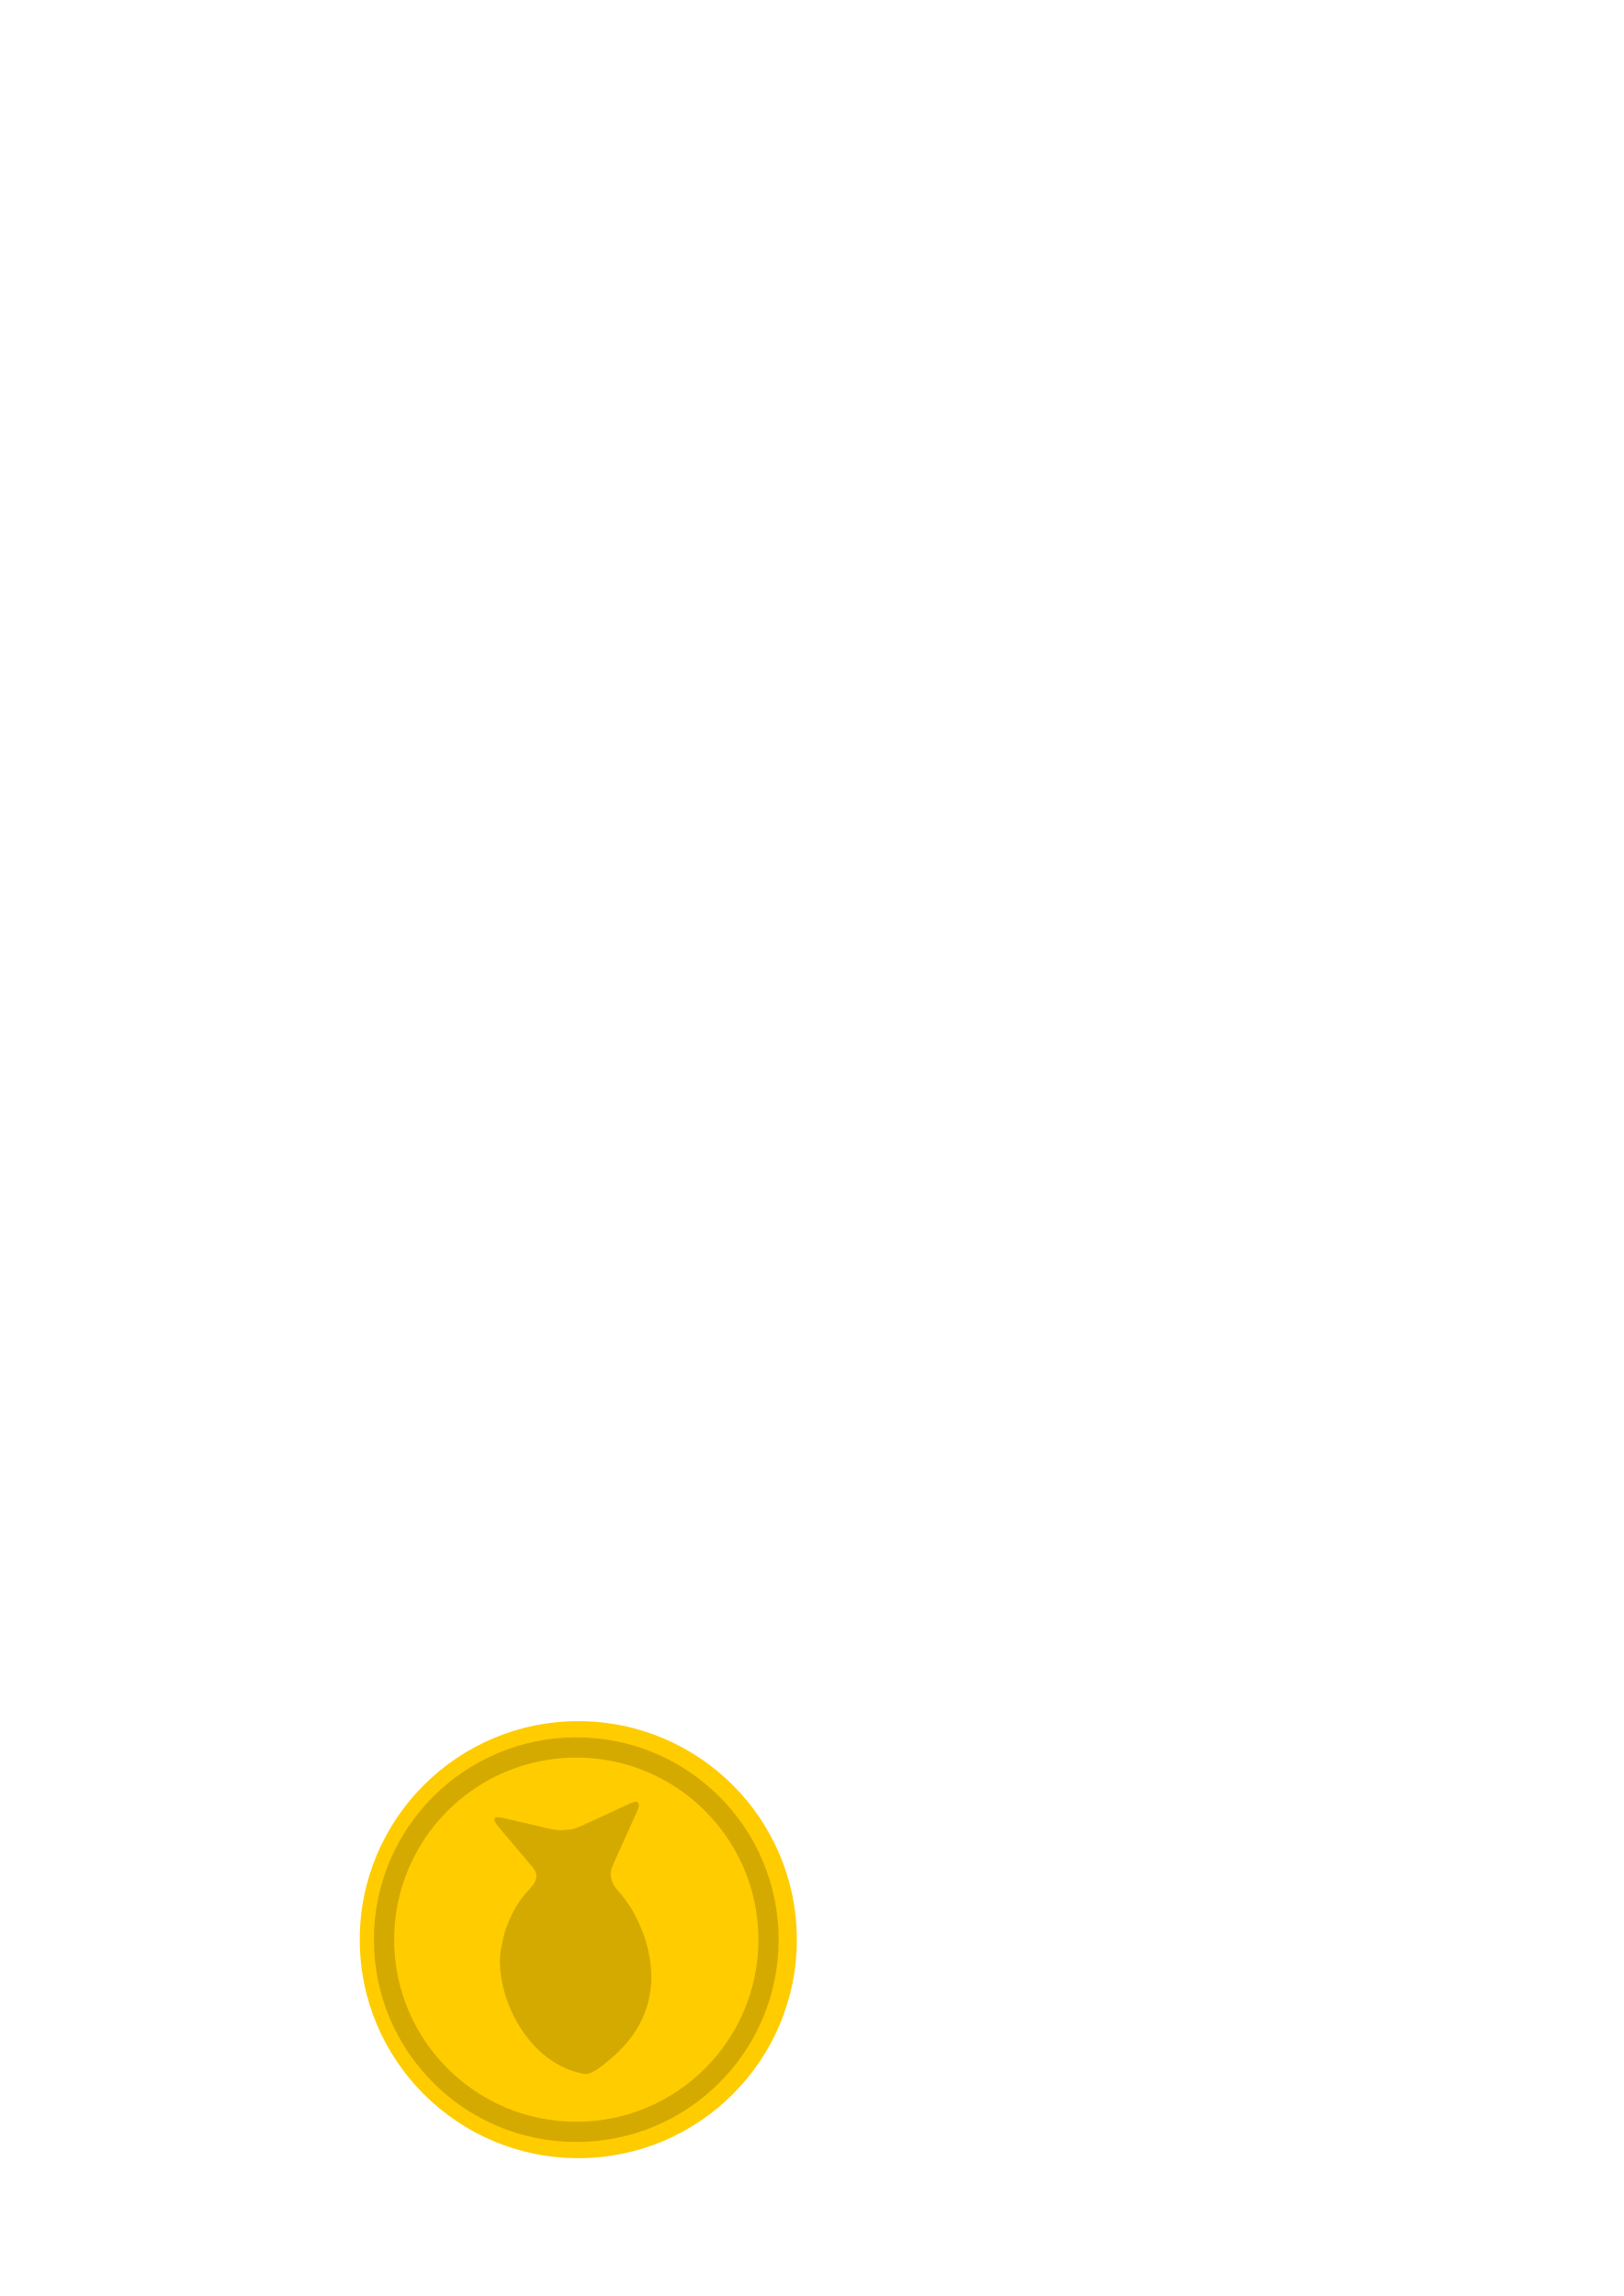
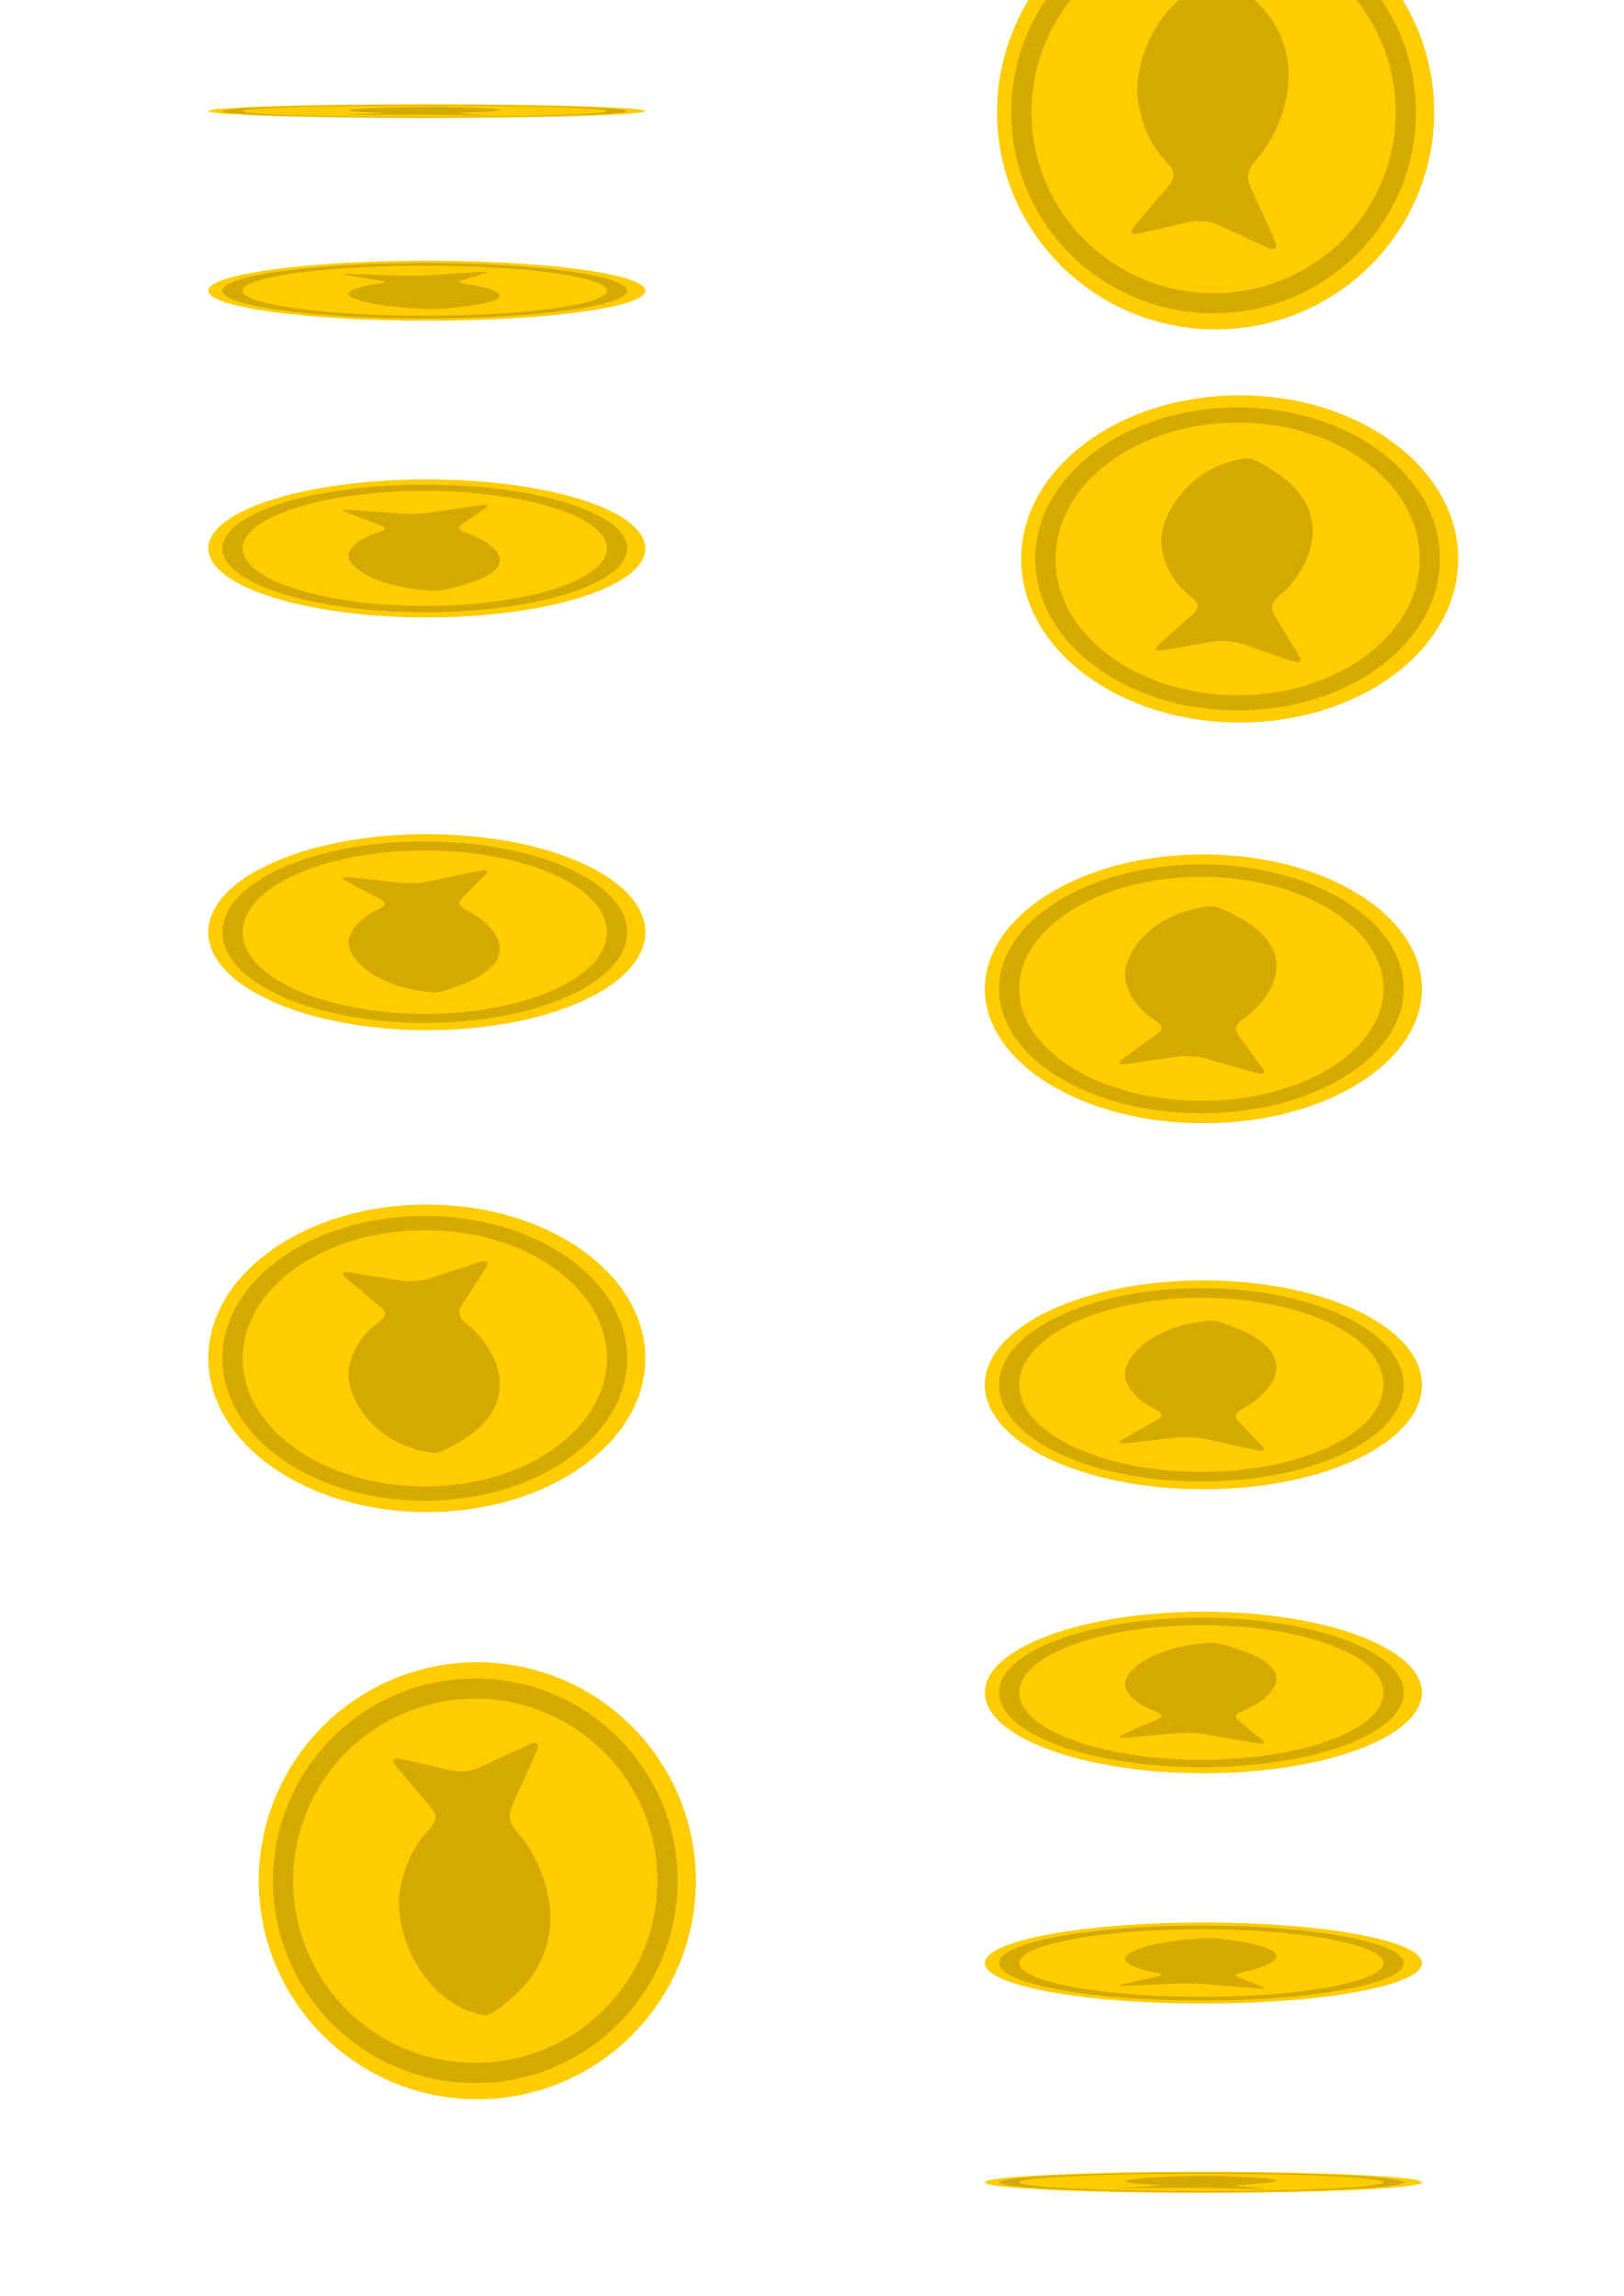
<svg xmlns="http://www.w3.org/2000/svg" width="210mm" height="297mm" viewBox="0 0 210 297" version="1.1" id="svg5" xml:space="preserve">
  <defs id="defs2" />
  <g id="layer1">
    <g id="g524">
-       <g id="g242" transform="matrix(0.6018518,0,0,0.6018518,13.291,158.7833)">
+       <g id="g242" transform="matrix(0.6018518,0,0,0.6018518,0.2299128,151.1683)">
        <circle style="fill:#ffcc00;stroke-width:0.265" id="path236" cx="102.189" cy="153.066" r="46.963" />
        <circle style="fill:#d4aa00;stroke-width:0.358" id="path238" cx="101.754" cy="153.066" r="43.485" />
        <circle style="fill:#ffcc00;stroke-width:0.322" id="circle350" cx="101.754" cy="153.066" r="39.136" />
        <path style="fill:#d4aa00;stroke-width:0.094" d="m 117.816,162.854 c -0.089,1.228 -0.493,3.389 -0.839,4.492 -1.158,3.693 -3.049,6.735 -5.996,9.646 -1.866,1.843 -4.568,3.978 -5.738,4.535 -1.065,0.506 -1.442,0.536 -2.717,0.216 -11.783,-2.85 -17.94,-16.756 -17.105,-25.632 0.176,-1.551 0.947,-4.853 1.359,-5.822 0.049,-0.116 0.264,-0.642 0.478,-1.169 0.682,-1.681 1.561,-3.274 2.637,-4.777 0.471,-0.658 0.707,-0.938 2.223,-2.637 0.732,-0.821 1.047,-1.501 1.053,-2.278 0.006,-0.712 -0.271,-1.307 -1.02,-2.19 -0.325,-0.383 -1.274,-1.507 -2.108,-2.498 -0.835,-0.991 -1.731,-2.055 -1.992,-2.365 -0.261,-0.31 -0.768,-0.906 -1.127,-1.324 -2.766,-3.223 -3.003,-3.584 -2.677,-4.072 0.13,-0.195 0.221,-0.222 0.719,-0.217 0.314,0.003 0.829,0.075 1.145,0.161 0.316,0.085 0.848,0.212 1.183,0.282 0.334,0.07 1.66,0.373 2.947,0.674 1.286,0.301 2.822,0.66 3.414,0.798 0.592,0.138 1.426,0.339 1.853,0.446 1.416,0.355 2.522,0.478 3.587,0.398 1.889,-0.14 2.472,-0.296 4.318,-1.154 0.645,-0.3 2.042,-0.948 3.104,-1.44 2.225,-1.032 3.576,-1.659 5.039,-2.34 2.698,-1.255 3.025,-1.352 3.433,-1.014 0.335,0.277 0.298,0.893 -0.107,1.798 -0.173,0.385 -0.638,1.414 -1.034,2.287 -0.396,0.873 -0.86,1.902 -1.032,2.287 -0.64,1.432 -2.391,5.315 -2.937,6.512 -0.716,1.569 -0.852,2.268 -0.645,3.317 0.197,0.998 0.577,1.716 1.421,2.688 0.395,0.455 0.91,1.062 1.145,1.348 0.445,0.544 1.997,2.845 2.094,3.106 0.031,0.083 0.235,0.46 0.454,0.839 0.659,1.141 1.862,4.007 2.3,5.479 1.037,3.483 1.399,6.463 1.17,9.621 z" id="path364" />
      </g>
+       <g id="g1218" transform="matrix(0.6018518,0,0,0.4236333,-6.30063,110.8628)">
+         <circle style="fill:#ffcc00;stroke-width:0.265" id="circle1210" cx="102.189" cy="153.066" r="46.963" />
+         <circle style="fill:#d4aa00;stroke-width:0.358" id="circle1212" cx="101.754" cy="153.066" r="43.485" />
+         <circle style="fill:#ffcc00;stroke-width:0.322" id="circle1214" cx="101.754" cy="153.066" r="39.136" />
+         <path style="fill:#d4aa00;stroke-width:0.094" d="m 117.816,162.854 c -0.089,1.228 -0.493,3.389 -0.839,4.492 -1.158,3.693 -3.049,6.735 -5.996,9.646 -1.866,1.843 -4.568,3.978 -5.738,4.535 -1.065,0.506 -1.442,0.536 -2.717,0.216 -11.783,-2.85 -17.94,-16.756 -17.105,-25.632 0.176,-1.551 0.947,-4.853 1.359,-5.822 0.049,-0.116 0.264,-0.642 0.478,-1.169 0.682,-1.681 1.561,-3.274 2.637,-4.777 0.471,-0.658 0.707,-0.938 2.223,-2.637 0.732,-0.821 1.047,-1.501 1.053,-2.278 0.006,-0.712 -0.271,-1.307 -1.02,-2.19 -0.325,-0.383 -1.274,-1.507 -2.108,-2.498 -0.835,-0.991 -1.731,-2.055 -1.992,-2.365 -0.261,-0.31 -0.768,-0.906 -1.127,-1.324 -2.766,-3.223 -3.003,-3.584 -2.677,-4.072 0.13,-0.195 0.221,-0.222 0.719,-0.217 0.314,0.003 0.829,0.075 1.145,0.161 0.316,0.085 0.848,0.212 1.183,0.282 0.334,0.07 1.66,0.373 2.947,0.674 1.286,0.301 2.822,0.66 3.414,0.798 0.592,0.138 1.426,0.339 1.853,0.446 1.416,0.355 2.522,0.478 3.587,0.398 1.889,-0.14 2.472,-0.296 4.318,-1.154 0.645,-0.3 2.042,-0.948 3.104,-1.44 2.225,-1.032 3.576,-1.659 5.039,-2.34 2.698,-1.255 3.025,-1.352 3.433,-1.014 0.335,0.277 0.298,0.893 -0.107,1.798 -0.173,0.385 -0.638,1.414 -1.034,2.287 -0.396,0.873 -0.86,1.902 -1.032,2.287 -0.64,1.432 -2.391,5.315 -2.937,6.512 -0.716,1.569 -0.852,2.268 -0.645,3.317 0.197,0.998 0.577,1.716 1.421,2.688 0.395,0.455 0.91,1.062 1.145,1.348 0.445,0.544 1.997,2.845 2.094,3.106 0.031,0.083 0.235,0.46 0.454,0.839 0.659,1.141 1.862,4.007 2.3,5.479 1.037,3.483 1.399,6.463 1.17,9.621 z" id="path1216" />
+       </g>
+       <g id="g1228" transform="matrix(0.6018518,0,0,0.2699967,-6.30063,79.25446)">
+         <circle style="fill:#ffcc00;stroke-width:0.265" id="circle1220" cx="102.189" cy="153.066" r="46.963" />
+         <circle style="fill:#d4aa00;stroke-width:0.358" id="circle1222" cx="101.754" cy="153.066" r="43.485" />
+         <circle style="fill:#ffcc00;stroke-width:0.322" id="circle1224" cx="101.754" cy="153.066" r="39.136" />
+         <path style="fill:#d4aa00;stroke-width:0.094" d="m 117.816,162.854 c -0.089,1.228 -0.493,3.389 -0.839,4.492 -1.158,3.693 -3.049,6.735 -5.996,9.646 -1.866,1.843 -4.568,3.978 -5.738,4.535 -1.065,0.506 -1.442,0.536 -2.717,0.216 -11.783,-2.85 -17.94,-16.756 -17.105,-25.632 0.176,-1.551 0.947,-4.853 1.359,-5.822 0.049,-0.116 0.264,-0.642 0.478,-1.169 0.682,-1.681 1.561,-3.274 2.637,-4.777 0.471,-0.658 0.707,-0.938 2.223,-2.637 0.732,-0.821 1.047,-1.501 1.053,-2.278 0.006,-0.712 -0.271,-1.307 -1.02,-2.19 -0.325,-0.383 -1.274,-1.507 -2.108,-2.498 -0.835,-0.991 -1.731,-2.055 -1.992,-2.365 -0.261,-0.31 -0.768,-0.906 -1.127,-1.324 -2.766,-3.223 -3.003,-3.584 -2.677,-4.072 0.13,-0.195 0.221,-0.222 0.719,-0.217 0.314,0.003 0.829,0.075 1.145,0.161 0.316,0.085 0.848,0.212 1.183,0.282 0.334,0.07 1.66,0.373 2.947,0.674 1.286,0.301 2.822,0.66 3.414,0.798 0.592,0.138 1.426,0.339 1.853,0.446 1.416,0.355 2.522,0.478 3.587,0.398 1.889,-0.14 2.472,-0.296 4.318,-1.154 0.645,-0.3 2.042,-0.948 3.104,-1.44 2.225,-1.032 3.576,-1.659 5.039,-2.34 2.698,-1.255 3.025,-1.352 3.433,-1.014 0.335,0.277 0.298,0.893 -0.107,1.798 -0.173,0.385 -0.638,1.414 -1.034,2.287 -0.396,0.873 -0.86,1.902 -1.032,2.287 -0.64,1.432 -2.391,5.315 -2.937,6.512 -0.716,1.569 -0.852,2.268 -0.645,3.317 0.197,0.998 0.577,1.716 1.421,2.688 0.395,0.455 0.91,1.062 1.145,1.348 0.445,0.544 1.997,2.845 2.094,3.106 0.031,0.083 0.235,0.46 0.454,0.839 0.659,1.141 1.862,4.007 2.3,5.479 1.037,3.483 1.399,6.463 1.17,9.621 z" id="path1226" />
+       </g>
+       <g id="g1238" transform="matrix(0.6018518,0,0,0.1901056,-6.30063,41.8418)">
+         <circle style="fill:#ffcc00;stroke-width:0.265" id="circle1230" cx="102.189" cy="153.066" r="46.963" />
+         <circle style="fill:#d4aa00;stroke-width:0.358" id="circle1232" cx="101.754" cy="153.066" r="43.485" />
+         <circle style="fill:#ffcc00;stroke-width:0.322" id="circle1234" cx="101.754" cy="153.066" r="39.136" />
+         <path style="fill:#d4aa00;stroke-width:0.094" d="m 117.816,162.854 c -0.089,1.228 -0.493,3.389 -0.839,4.492 -1.158,3.693 -3.049,6.735 -5.996,9.646 -1.866,1.843 -4.568,3.978 -5.738,4.535 -1.065,0.506 -1.442,0.536 -2.717,0.216 -11.783,-2.85 -17.94,-16.756 -17.105,-25.632 0.176,-1.551 0.947,-4.853 1.359,-5.822 0.049,-0.116 0.264,-0.642 0.478,-1.169 0.682,-1.681 1.561,-3.274 2.637,-4.777 0.471,-0.658 0.707,-0.938 2.223,-2.637 0.732,-0.821 1.047,-1.501 1.053,-2.278 0.006,-0.712 -0.271,-1.307 -1.02,-2.19 -0.325,-0.383 -1.274,-1.507 -2.108,-2.498 -0.835,-0.991 -1.731,-2.055 -1.992,-2.365 -0.261,-0.31 -0.768,-0.906 -1.127,-1.324 -2.766,-3.223 -3.003,-3.584 -2.677,-4.072 0.13,-0.195 0.221,-0.222 0.719,-0.217 0.314,0.003 0.829,0.075 1.145,0.161 0.316,0.085 0.848,0.212 1.183,0.282 0.334,0.07 1.66,0.373 2.947,0.674 1.286,0.301 2.822,0.66 3.414,0.798 0.592,0.138 1.426,0.339 1.853,0.446 1.416,0.355 2.522,0.478 3.587,0.398 1.889,-0.14 2.472,-0.296 4.318,-1.154 0.645,-0.3 2.042,-0.948 3.104,-1.44 2.225,-1.032 3.576,-1.659 5.039,-2.34 2.698,-1.255 3.025,-1.352 3.433,-1.014 0.335,0.277 0.298,0.893 -0.107,1.798 -0.173,0.385 -0.638,1.414 -1.034,2.287 -0.396,0.873 -0.86,1.902 -1.032,2.287 -0.64,1.432 -2.391,5.315 -2.937,6.512 -0.716,1.569 -0.852,2.268 -0.645,3.317 0.197,0.998 0.577,1.716 1.421,2.688 0.395,0.455 0.91,1.062 1.145,1.348 0.445,0.544 1.997,2.845 2.094,3.106 0.031,0.083 0.235,0.46 0.454,0.839 0.659,1.141 1.862,4.007 2.3,5.479 1.037,3.483 1.399,6.463 1.17,9.621 z" id="path1236" />
+       </g>
+       <g id="g1248" transform="matrix(0.6018518,0,0,0.08255996,-6.30063,24.96869)">
+         <circle style="fill:#ffcc00;stroke-width:0.265" id="circle1240" cx="102.189" cy="153.066" r="46.963" />
+         <circle style="fill:#d4aa00;stroke-width:0.358" id="circle1242" cx="101.754" cy="153.066" r="43.485" />
+         <circle style="fill:#ffcc00;stroke-width:0.322" id="circle1244" cx="101.754" cy="153.066" r="39.136" />
+         <path style="fill:#d4aa00;stroke-width:0.094" d="m 117.816,162.854 c -0.089,1.228 -0.493,3.389 -0.839,4.492 -1.158,3.693 -3.049,6.735 -5.996,9.646 -1.866,1.843 -4.568,3.978 -5.738,4.535 -1.065,0.506 -1.442,0.536 -2.717,0.216 -11.783,-2.85 -17.94,-16.756 -17.105,-25.632 0.176,-1.551 0.947,-4.853 1.359,-5.822 0.049,-0.116 0.264,-0.642 0.478,-1.169 0.682,-1.681 1.561,-3.274 2.637,-4.777 0.471,-0.658 0.707,-0.938 2.223,-2.637 0.732,-0.821 1.047,-1.501 1.053,-2.278 0.006,-0.712 -0.271,-1.307 -1.02,-2.19 -0.325,-0.383 -1.274,-1.507 -2.108,-2.498 -0.835,-0.991 -1.731,-2.055 -1.992,-2.365 -0.261,-0.31 -0.768,-0.906 -1.127,-1.324 -2.766,-3.223 -3.003,-3.584 -2.677,-4.072 0.13,-0.195 0.221,-0.222 0.719,-0.217 0.314,0.003 0.829,0.075 1.145,0.161 0.316,0.085 0.848,0.212 1.183,0.282 0.334,0.07 1.66,0.373 2.947,0.674 1.286,0.301 2.822,0.66 3.414,0.798 0.592,0.138 1.426,0.339 1.853,0.446 1.416,0.355 2.522,0.478 3.587,0.398 1.889,-0.14 2.472,-0.296 4.318,-1.154 0.645,-0.3 2.042,-0.948 3.104,-1.44 2.225,-1.032 3.576,-1.659 5.039,-2.34 2.698,-1.255 3.025,-1.352 3.433,-1.014 0.335,0.277 0.298,0.893 -0.107,1.798 -0.173,0.385 -0.638,1.414 -1.034,2.287 -0.396,0.873 -0.86,1.902 -1.032,2.287 -0.64,1.432 -2.391,5.315 -2.937,6.512 -0.716,1.569 -0.852,2.268 -0.645,3.317 0.197,0.998 0.577,1.716 1.421,2.688 0.395,0.455 0.91,1.062 1.145,1.348 0.445,0.544 1.997,2.845 2.094,3.106 0.031,0.083 0.235,0.46 0.454,0.839 0.659,1.141 1.862,4.007 2.3,5.479 1.037,3.483 1.399,6.463 1.17,9.621 z" id="path1246" />
+       </g>
+       <g id="g1258" transform="matrix(0.6018518,0,0,-0.01884023,-6.30063,17.25634)">
+         <circle style="fill:#ffcc00;stroke-width:0.265" id="circle1250" cx="102.189" cy="153.066" r="46.963" />
+         <circle style="fill:#d4aa00;stroke-width:0.358" id="circle1252" cx="101.754" cy="153.066" r="43.485" />
+         <circle style="fill:#ffcc00;stroke-width:0.322" id="circle1254" cx="101.754" cy="153.066" r="39.136" />
+         <path style="fill:#d4aa00;stroke-width:0.094" d="m 117.816,162.854 c -0.089,1.228 -0.493,3.389 -0.839,4.492 -1.158,3.693 -3.049,6.735 -5.996,9.646 -1.866,1.843 -4.568,3.978 -5.738,4.535 -1.065,0.506 -1.442,0.536 -2.717,0.216 -11.783,-2.85 -17.94,-16.756 -17.105,-25.632 0.176,-1.551 0.947,-4.853 1.359,-5.822 0.049,-0.116 0.264,-0.642 0.478,-1.169 0.682,-1.681 1.561,-3.274 2.637,-4.777 0.471,-0.658 0.707,-0.938 2.223,-2.637 0.732,-0.821 1.047,-1.501 1.053,-2.278 0.006,-0.712 -0.271,-1.307 -1.02,-2.19 -0.325,-0.383 -1.274,-1.507 -2.108,-2.498 -0.835,-0.991 -1.731,-2.055 -1.992,-2.365 -0.261,-0.31 -0.768,-0.906 -1.127,-1.324 -2.766,-3.223 -3.003,-3.584 -2.677,-4.072 0.13,-0.195 0.221,-0.222 0.719,-0.217 0.314,0.003 0.829,0.075 1.145,0.161 0.316,0.085 0.848,0.212 1.183,0.282 0.334,0.07 1.66,0.373 2.947,0.674 1.286,0.301 2.822,0.66 3.414,0.798 0.592,0.138 1.426,0.339 1.853,0.446 1.416,0.355 2.522,0.478 3.587,0.398 1.889,-0.14 2.472,-0.296 4.318,-1.154 0.645,-0.3 2.042,-0.948 3.104,-1.44 2.225,-1.032 3.576,-1.659 5.039,-2.34 2.698,-1.255 3.025,-1.352 3.433,-1.014 0.335,0.277 0.298,0.893 -0.107,1.798 -0.173,0.385 -0.638,1.414 -1.034,2.287 -0.396,0.873 -0.86,1.902 -1.032,2.287 -0.64,1.432 -2.391,5.315 -2.937,6.512 -0.716,1.569 -0.852,2.268 -0.645,3.317 0.197,0.998 0.577,1.716 1.421,2.688 0.395,0.455 0.91,1.062 1.145,1.348 0.445,0.544 1.997,2.845 2.094,3.106 0.031,0.083 0.235,0.46 0.454,0.839 0.659,1.141 1.862,4.007 2.3,5.479 1.037,3.483 1.399,6.463 1.17,9.621 z" id="path1256" />
+       </g>
+       <g id="g1348" transform="matrix(0.6018518,0,0,-0.02913932,94.13632,286.7582)">
+         <circle style="fill:#ffcc00;stroke-width:0.265" id="circle1340" cx="102.189" cy="153.066" r="46.963" />
+         <circle style="fill:#d4aa00;stroke-width:0.358" id="circle1342" cx="101.754" cy="153.066" r="43.485" />
+         <circle style="fill:#ffcc00;stroke-width:0.322" id="circle1344" cx="101.754" cy="153.066" r="39.136" />
+         <path style="fill:#d4aa00;stroke-width:0.094" d="m 117.816,162.854 c -0.089,1.228 -0.493,3.389 -0.839,4.492 -1.158,3.693 -3.049,6.735 -5.996,9.646 -1.866,1.843 -4.568,3.978 -5.738,4.535 -1.065,0.506 -1.442,0.536 -2.717,0.216 -11.783,-2.85 -17.94,-16.756 -17.105,-25.632 0.176,-1.551 0.947,-4.853 1.359,-5.822 0.049,-0.116 0.264,-0.642 0.478,-1.169 0.682,-1.681 1.561,-3.274 2.637,-4.777 0.471,-0.658 0.707,-0.938 2.223,-2.637 0.732,-0.821 1.047,-1.501 1.053,-2.278 0.006,-0.712 -0.271,-1.307 -1.02,-2.19 -0.325,-0.383 -1.274,-1.507 -2.108,-2.498 -0.835,-0.991 -1.731,-2.055 -1.992,-2.365 -0.261,-0.31 -0.768,-0.906 -1.127,-1.324 -2.766,-3.223 -3.003,-3.584 -2.677,-4.072 0.13,-0.195 0.221,-0.222 0.719,-0.217 0.314,0.003 0.829,0.075 1.145,0.161 0.316,0.085 0.848,0.212 1.183,0.282 0.334,0.07 1.66,0.373 2.947,0.674 1.286,0.301 2.822,0.66 3.414,0.798 0.592,0.138 1.426,0.339 1.853,0.446 1.416,0.355 2.522,0.478 3.587,0.398 1.889,-0.14 2.472,-0.296 4.318,-1.154 0.645,-0.3 2.042,-0.948 3.104,-1.44 2.225,-1.032 3.576,-1.659 5.039,-2.34 2.698,-1.255 3.025,-1.352 3.433,-1.014 0.335,0.277 0.298,0.893 -0.107,1.798 -0.173,0.385 -0.638,1.414 -1.034,2.287 -0.396,0.873 -0.86,1.902 -1.032,2.287 -0.64,1.432 -2.391,5.315 -2.937,6.512 -0.716,1.569 -0.852,2.268 -0.645,3.317 0.197,0.998 0.577,1.716 1.421,2.688 0.395,0.455 0.91,1.062 1.145,1.348 0.445,0.544 1.997,2.845 2.094,3.106 0.031,0.083 0.235,0.46 0.454,0.839 0.659,1.141 1.862,4.007 2.3,5.479 1.037,3.483 1.399,6.463 1.17,9.621 z" id="path1346" />
+       </g>
+       <g id="g1358" transform="matrix(0.6018518,0,0,-0.1117038,94.13632,271.029)">
+         <circle style="fill:#ffcc00;stroke-width:0.265" id="circle1350" cx="102.189" cy="153.066" r="46.963" />
+         <circle style="fill:#d4aa00;stroke-width:0.358" id="circle1352" cx="101.754" cy="153.066" r="43.485" />
+         <circle style="fill:#ffcc00;stroke-width:0.322" id="circle1354" cx="101.754" cy="153.066" r="39.136" />
+         <path style="fill:#d4aa00;stroke-width:0.094" d="m 117.816,162.854 c -0.089,1.228 -0.493,3.389 -0.839,4.492 -1.158,3.693 -3.049,6.735 -5.996,9.646 -1.866,1.843 -4.568,3.978 -5.738,4.535 -1.065,0.506 -1.442,0.536 -2.717,0.216 -11.783,-2.85 -17.94,-16.756 -17.105,-25.632 0.176,-1.551 0.947,-4.853 1.359,-5.822 0.049,-0.116 0.264,-0.642 0.478,-1.169 0.682,-1.681 1.561,-3.274 2.637,-4.777 0.471,-0.658 0.707,-0.938 2.223,-2.637 0.732,-0.821 1.047,-1.501 1.053,-2.278 0.006,-0.712 -0.271,-1.307 -1.02,-2.19 -0.325,-0.383 -1.274,-1.507 -2.108,-2.498 -0.835,-0.991 -1.731,-2.055 -1.992,-2.365 -0.261,-0.31 -0.768,-0.906 -1.127,-1.324 -2.766,-3.223 -3.003,-3.584 -2.677,-4.072 0.13,-0.195 0.221,-0.222 0.719,-0.217 0.314,0.003 0.829,0.075 1.145,0.161 0.316,0.085 0.848,0.212 1.183,0.282 0.334,0.07 1.66,0.373 2.947,0.674 1.286,0.301 2.822,0.66 3.414,0.798 0.592,0.138 1.426,0.339 1.853,0.446 1.416,0.355 2.522,0.478 3.587,0.398 1.889,-0.14 2.472,-0.296 4.318,-1.154 0.645,-0.3 2.042,-0.948 3.104,-1.44 2.225,-1.032 3.576,-1.659 5.039,-2.34 2.698,-1.255 3.025,-1.352 3.433,-1.014 0.335,0.277 0.298,0.893 -0.107,1.798 -0.173,0.385 -0.638,1.414 -1.034,2.287 -0.396,0.873 -0.86,1.902 -1.032,2.287 -0.64,1.432 -2.391,5.315 -2.937,6.512 -0.716,1.569 -0.852,2.268 -0.645,3.317 0.197,0.998 0.577,1.716 1.421,2.688 0.395,0.455 0.91,1.062 1.145,1.348 0.445,0.544 1.997,2.845 2.094,3.106 0.031,0.083 0.235,0.46 0.454,0.839 0.659,1.141 1.862,4.007 2.3,5.479 1.037,3.483 1.399,6.463 1.17,9.621 z" id="path1356" />
+       </g>
+       <g id="g1368" transform="matrix(0.6018518,0,0,-0.2225141,94.13632,252.9906)">
+         <circle style="fill:#ffcc00;stroke-width:0.265" id="circle1360" cx="102.189" cy="153.066" r="46.963" />
+         <circle style="fill:#d4aa00;stroke-width:0.358" id="circle1362" cx="101.754" cy="153.066" r="43.485" />
+         <circle style="fill:#ffcc00;stroke-width:0.322" id="circle1364" cx="101.754" cy="153.066" r="39.136" />
+         <path style="fill:#d4aa00;stroke-width:0.094" d="m 117.816,162.854 c -0.089,1.228 -0.493,3.389 -0.839,4.492 -1.158,3.693 -3.049,6.735 -5.996,9.646 -1.866,1.843 -4.568,3.978 -5.738,4.535 -1.065,0.506 -1.442,0.536 -2.717,0.216 -11.783,-2.85 -17.94,-16.756 -17.105,-25.632 0.176,-1.551 0.947,-4.853 1.359,-5.822 0.049,-0.116 0.264,-0.642 0.478,-1.169 0.682,-1.681 1.561,-3.274 2.637,-4.777 0.471,-0.658 0.707,-0.938 2.223,-2.637 0.732,-0.821 1.047,-1.501 1.053,-2.278 0.006,-0.712 -0.271,-1.307 -1.02,-2.19 -0.325,-0.383 -1.274,-1.507 -2.108,-2.498 -0.835,-0.991 -1.731,-2.055 -1.992,-2.365 -0.261,-0.31 -0.768,-0.906 -1.127,-1.324 -2.766,-3.223 -3.003,-3.584 -2.677,-4.072 0.13,-0.195 0.221,-0.222 0.719,-0.217 0.314,0.003 0.829,0.075 1.145,0.161 0.316,0.085 0.848,0.212 1.183,0.282 0.334,0.07 1.66,0.373 2.947,0.674 1.286,0.301 2.822,0.66 3.414,0.798 0.592,0.138 1.426,0.339 1.853,0.446 1.416,0.355 2.522,0.478 3.587,0.398 1.889,-0.14 2.472,-0.296 4.318,-1.154 0.645,-0.3 2.042,-0.948 3.104,-1.44 2.225,-1.032 3.576,-1.659 5.039,-2.34 2.698,-1.255 3.025,-1.352 3.433,-1.014 0.335,0.277 0.298,0.893 -0.107,1.798 -0.173,0.385 -0.638,1.414 -1.034,2.287 -0.396,0.873 -0.86,1.902 -1.032,2.287 -0.64,1.432 -2.391,5.315 -2.937,6.512 -0.716,1.569 -0.852,2.268 -0.645,3.317 0.197,0.998 0.577,1.716 1.421,2.688 0.395,0.455 0.91,1.062 1.145,1.348 0.445,0.544 1.997,2.845 2.094,3.106 0.031,0.083 0.235,0.46 0.454,0.839 0.659,1.141 1.862,4.007 2.3,5.479 1.037,3.483 1.399,6.463 1.17,9.621 z" id="path1366" />
+       </g>
+       <g id="g1378" transform="matrix(0.6018518,0,0,-0.2876966,94.13632,223.1723)">
+         <circle style="fill:#ffcc00;stroke-width:0.265" id="circle1370" cx="102.189" cy="153.066" r="46.963" />
+         <circle style="fill:#d4aa00;stroke-width:0.358" id="circle1372" cx="101.754" cy="153.066" r="43.485" />
+         <circle style="fill:#ffcc00;stroke-width:0.322" id="circle1374" cx="101.754" cy="153.066" r="39.136" />
+         <path style="fill:#d4aa00;stroke-width:0.094" d="m 117.816,162.854 c -0.089,1.228 -0.493,3.389 -0.839,4.492 -1.158,3.693 -3.049,6.735 -5.996,9.646 -1.866,1.843 -4.568,3.978 -5.738,4.535 -1.065,0.506 -1.442,0.536 -2.717,0.216 -11.783,-2.85 -17.94,-16.756 -17.105,-25.632 0.176,-1.551 0.947,-4.853 1.359,-5.822 0.049,-0.116 0.264,-0.642 0.478,-1.169 0.682,-1.681 1.561,-3.274 2.637,-4.777 0.471,-0.658 0.707,-0.938 2.223,-2.637 0.732,-0.821 1.047,-1.501 1.053,-2.278 0.006,-0.712 -0.271,-1.307 -1.02,-2.19 -0.325,-0.383 -1.274,-1.507 -2.108,-2.498 -0.835,-0.991 -1.731,-2.055 -1.992,-2.365 -0.261,-0.31 -0.768,-0.906 -1.127,-1.324 -2.766,-3.223 -3.003,-3.584 -2.677,-4.072 0.13,-0.195 0.221,-0.222 0.719,-0.217 0.314,0.003 0.829,0.075 1.145,0.161 0.316,0.085 0.848,0.212 1.183,0.282 0.334,0.07 1.66,0.373 2.947,0.674 1.286,0.301 2.822,0.66 3.414,0.798 0.592,0.138 1.426,0.339 1.853,0.446 1.416,0.355 2.522,0.478 3.587,0.398 1.889,-0.14 2.472,-0.296 4.318,-1.154 0.645,-0.3 2.042,-0.948 3.104,-1.44 2.225,-1.032 3.576,-1.659 5.039,-2.34 2.698,-1.255 3.025,-1.352 3.433,-1.014 0.335,0.277 0.298,0.893 -0.107,1.798 -0.173,0.385 -0.638,1.414 -1.034,2.287 -0.396,0.873 -0.86,1.902 -1.032,2.287 -0.64,1.432 -2.391,5.315 -2.937,6.512 -0.716,1.569 -0.852,2.268 -0.645,3.317 0.197,0.998 0.577,1.716 1.421,2.688 0.395,0.455 0.91,1.062 1.145,1.348 0.445,0.544 1.997,2.845 2.094,3.106 0.031,0.083 0.235,0.46 0.454,0.839 0.659,1.141 1.862,4.007 2.3,5.479 1.037,3.483 1.399,6.463 1.17,9.621 z" id="path1376" />
+       </g>
+       <g id="g1388" transform="matrix(0.6018518,0,0,-0.3702611,94.13632,184.5862)">
+         <circle style="fill:#ffcc00;stroke-width:0.265" id="circle1380" cx="102.189" cy="153.066" r="46.963" />
+         <circle style="fill:#d4aa00;stroke-width:0.358" id="circle1382" cx="101.754" cy="153.066" r="43.485" />
+         <circle style="fill:#ffcc00;stroke-width:0.322" id="circle1384" cx="101.754" cy="153.066" r="39.136" />
+         <path style="fill:#d4aa00;stroke-width:0.094" d="m 117.816,162.854 c -0.089,1.228 -0.493,3.389 -0.839,4.492 -1.158,3.693 -3.049,6.735 -5.996,9.646 -1.866,1.843 -4.568,3.978 -5.738,4.535 -1.065,0.506 -1.442,0.536 -2.717,0.216 -11.783,-2.85 -17.94,-16.756 -17.105,-25.632 0.176,-1.551 0.947,-4.853 1.359,-5.822 0.049,-0.116 0.264,-0.642 0.478,-1.169 0.682,-1.681 1.561,-3.274 2.637,-4.777 0.471,-0.658 0.707,-0.938 2.223,-2.637 0.732,-0.821 1.047,-1.501 1.053,-2.278 0.006,-0.712 -0.271,-1.307 -1.02,-2.19 -0.325,-0.383 -1.274,-1.507 -2.108,-2.498 -0.835,-0.991 -1.731,-2.055 -1.992,-2.365 -0.261,-0.31 -0.768,-0.906 -1.127,-1.324 -2.766,-3.223 -3.003,-3.584 -2.677,-4.072 0.13,-0.195 0.221,-0.222 0.719,-0.217 0.314,0.003 0.829,0.075 1.145,0.161 0.316,0.085 0.848,0.212 1.183,0.282 0.334,0.07 1.66,0.373 2.947,0.674 1.286,0.301 2.822,0.66 3.414,0.798 0.592,0.138 1.426,0.339 1.853,0.446 1.416,0.355 2.522,0.478 3.587,0.398 1.889,-0.14 2.472,-0.296 4.318,-1.154 0.645,-0.3 2.042,-0.948 3.104,-1.44 2.225,-1.032 3.576,-1.659 5.039,-2.34 2.698,-1.255 3.025,-1.352 3.433,-1.014 0.335,0.277 0.298,0.893 -0.107,1.798 -0.173,0.385 -0.638,1.414 -1.034,2.287 -0.396,0.873 -0.86,1.902 -1.032,2.287 -0.64,1.432 -2.391,5.315 -2.937,6.512 -0.716,1.569 -0.852,2.268 -0.645,3.317 0.197,0.998 0.577,1.716 1.421,2.688 0.395,0.455 0.91,1.062 1.145,1.348 0.445,0.544 1.997,2.845 2.094,3.106 0.031,0.083 0.235,0.46 0.454,0.839 0.659,1.141 1.862,4.007 2.3,5.479 1.037,3.483 1.399,6.463 1.17,9.621 z" id="path1386" />
+       </g>
+       <g id="g1398" transform="matrix(0.6018518,0,0,-0.4506529,98.83015,141.2798)">
+         <circle style="fill:#ffcc00;stroke-width:0.265" id="circle1390" cx="102.189" cy="153.066" r="46.963" />
+         <circle style="fill:#d4aa00;stroke-width:0.358" id="circle1392" cx="101.754" cy="153.066" r="43.485" />
+         <circle style="fill:#ffcc00;stroke-width:0.322" id="circle1394" cx="101.754" cy="153.066" r="39.136" />
+         <path style="fill:#d4aa00;stroke-width:0.094" d="m 117.816,162.854 c -0.089,1.228 -0.493,3.389 -0.839,4.492 -1.158,3.693 -3.049,6.735 -5.996,9.646 -1.866,1.843 -4.568,3.978 -5.738,4.535 -1.065,0.506 -1.442,0.536 -2.717,0.216 -11.783,-2.85 -17.94,-16.756 -17.105,-25.632 0.176,-1.551 0.947,-4.853 1.359,-5.822 0.049,-0.116 0.264,-0.642 0.478,-1.169 0.682,-1.681 1.561,-3.274 2.637,-4.777 0.471,-0.658 0.707,-0.938 2.223,-2.637 0.732,-0.821 1.047,-1.501 1.053,-2.278 0.006,-0.712 -0.271,-1.307 -1.02,-2.19 -0.325,-0.383 -1.274,-1.507 -2.108,-2.498 -0.835,-0.991 -1.731,-2.055 -1.992,-2.365 -0.261,-0.31 -0.768,-0.906 -1.127,-1.324 -2.766,-3.223 -3.003,-3.584 -2.677,-4.072 0.13,-0.195 0.221,-0.222 0.719,-0.217 0.314,0.003 0.829,0.075 1.145,0.161 0.316,0.085 0.848,0.212 1.183,0.282 0.334,0.07 1.66,0.373 2.947,0.674 1.286,0.301 2.822,0.66 3.414,0.798 0.592,0.138 1.426,0.339 1.853,0.446 1.416,0.355 2.522,0.478 3.587,0.398 1.889,-0.14 2.472,-0.296 4.318,-1.154 0.645,-0.3 2.042,-0.948 3.104,-1.44 2.225,-1.032 3.576,-1.659 5.039,-2.34 2.698,-1.255 3.025,-1.352 3.433,-1.014 0.335,0.277 0.298,0.893 -0.107,1.798 -0.173,0.385 -0.638,1.414 -1.034,2.287 -0.396,0.873 -0.86,1.902 -1.032,2.287 -0.64,1.432 -2.391,5.315 -2.937,6.512 -0.716,1.569 -0.852,2.268 -0.645,3.317 0.197,0.998 0.577,1.716 1.421,2.688 0.395,0.455 0.91,1.062 1.145,1.348 0.445,0.544 1.997,2.845 2.094,3.106 0.031,0.083 0.235,0.46 0.454,0.839 0.659,1.141 1.862,4.007 2.3,5.479 1.037,3.483 1.399,6.463 1.17,9.621 z" id="path1396" />
+       </g>
+       <g id="g1408" transform="matrix(0.6018518,0,0,-0.598272,95.71635,106.0898)">
+         <circle style="fill:#ffcc00;stroke-width:0.265" id="circle1400" cx="102.189" cy="153.066" r="46.963" />
+         <circle style="fill:#d4aa00;stroke-width:0.358" id="circle1402" cx="101.754" cy="153.066" r="43.485" />
+         <circle style="fill:#ffcc00;stroke-width:0.322" id="circle1404" cx="101.754" cy="153.066" r="39.136" />
+         <path style="fill:#d4aa00;stroke-width:0.094" d="m 117.816,162.854 c -0.089,1.228 -0.493,3.389 -0.839,4.492 -1.158,3.693 -3.049,6.735 -5.996,9.646 -1.866,1.843 -4.568,3.978 -5.738,4.535 -1.065,0.506 -1.442,0.536 -2.717,0.216 -11.783,-2.85 -17.94,-16.756 -17.105,-25.632 0.176,-1.551 0.947,-4.853 1.359,-5.822 0.049,-0.116 0.264,-0.642 0.478,-1.169 0.682,-1.681 1.561,-3.274 2.637,-4.777 0.471,-0.658 0.707,-0.938 2.223,-2.637 0.732,-0.821 1.047,-1.501 1.053,-2.278 0.006,-0.712 -0.271,-1.307 -1.02,-2.19 -0.325,-0.383 -1.274,-1.507 -2.108,-2.498 -0.835,-0.991 -1.731,-2.055 -1.992,-2.365 -0.261,-0.31 -0.768,-0.906 -1.127,-1.324 -2.766,-3.223 -3.003,-3.584 -2.677,-4.072 0.13,-0.195 0.221,-0.222 0.719,-0.217 0.314,0.003 0.829,0.075 1.145,0.161 0.316,0.085 0.848,0.212 1.183,0.282 0.334,0.07 1.66,0.373 2.947,0.674 1.286,0.301 2.822,0.66 3.414,0.798 0.592,0.138 1.426,0.339 1.853,0.446 1.416,0.355 2.522,0.478 3.587,0.398 1.889,-0.14 2.472,-0.296 4.318,-1.154 0.645,-0.3 2.042,-0.948 3.104,-1.44 2.225,-1.032 3.576,-1.659 5.039,-2.34 2.698,-1.255 3.025,-1.352 3.433,-1.014 0.335,0.277 0.298,0.893 -0.107,1.798 -0.173,0.385 -0.638,1.414 -1.034,2.287 -0.396,0.873 -0.86,1.902 -1.032,2.287 -0.64,1.432 -2.391,5.315 -2.937,6.512 -0.716,1.569 -0.852,2.268 -0.645,3.317 0.197,0.998 0.577,1.716 1.421,2.688 0.395,0.455 0.91,1.062 1.145,1.348 0.445,0.544 1.997,2.845 2.094,3.106 0.031,0.083 0.235,0.46 0.454,0.839 0.659,1.141 1.862,4.007 2.3,5.479 1.037,3.483 1.399,6.463 1.17,9.621 z" id="path1406" />
+       </g>
    </g>
  </g>
</svg>
